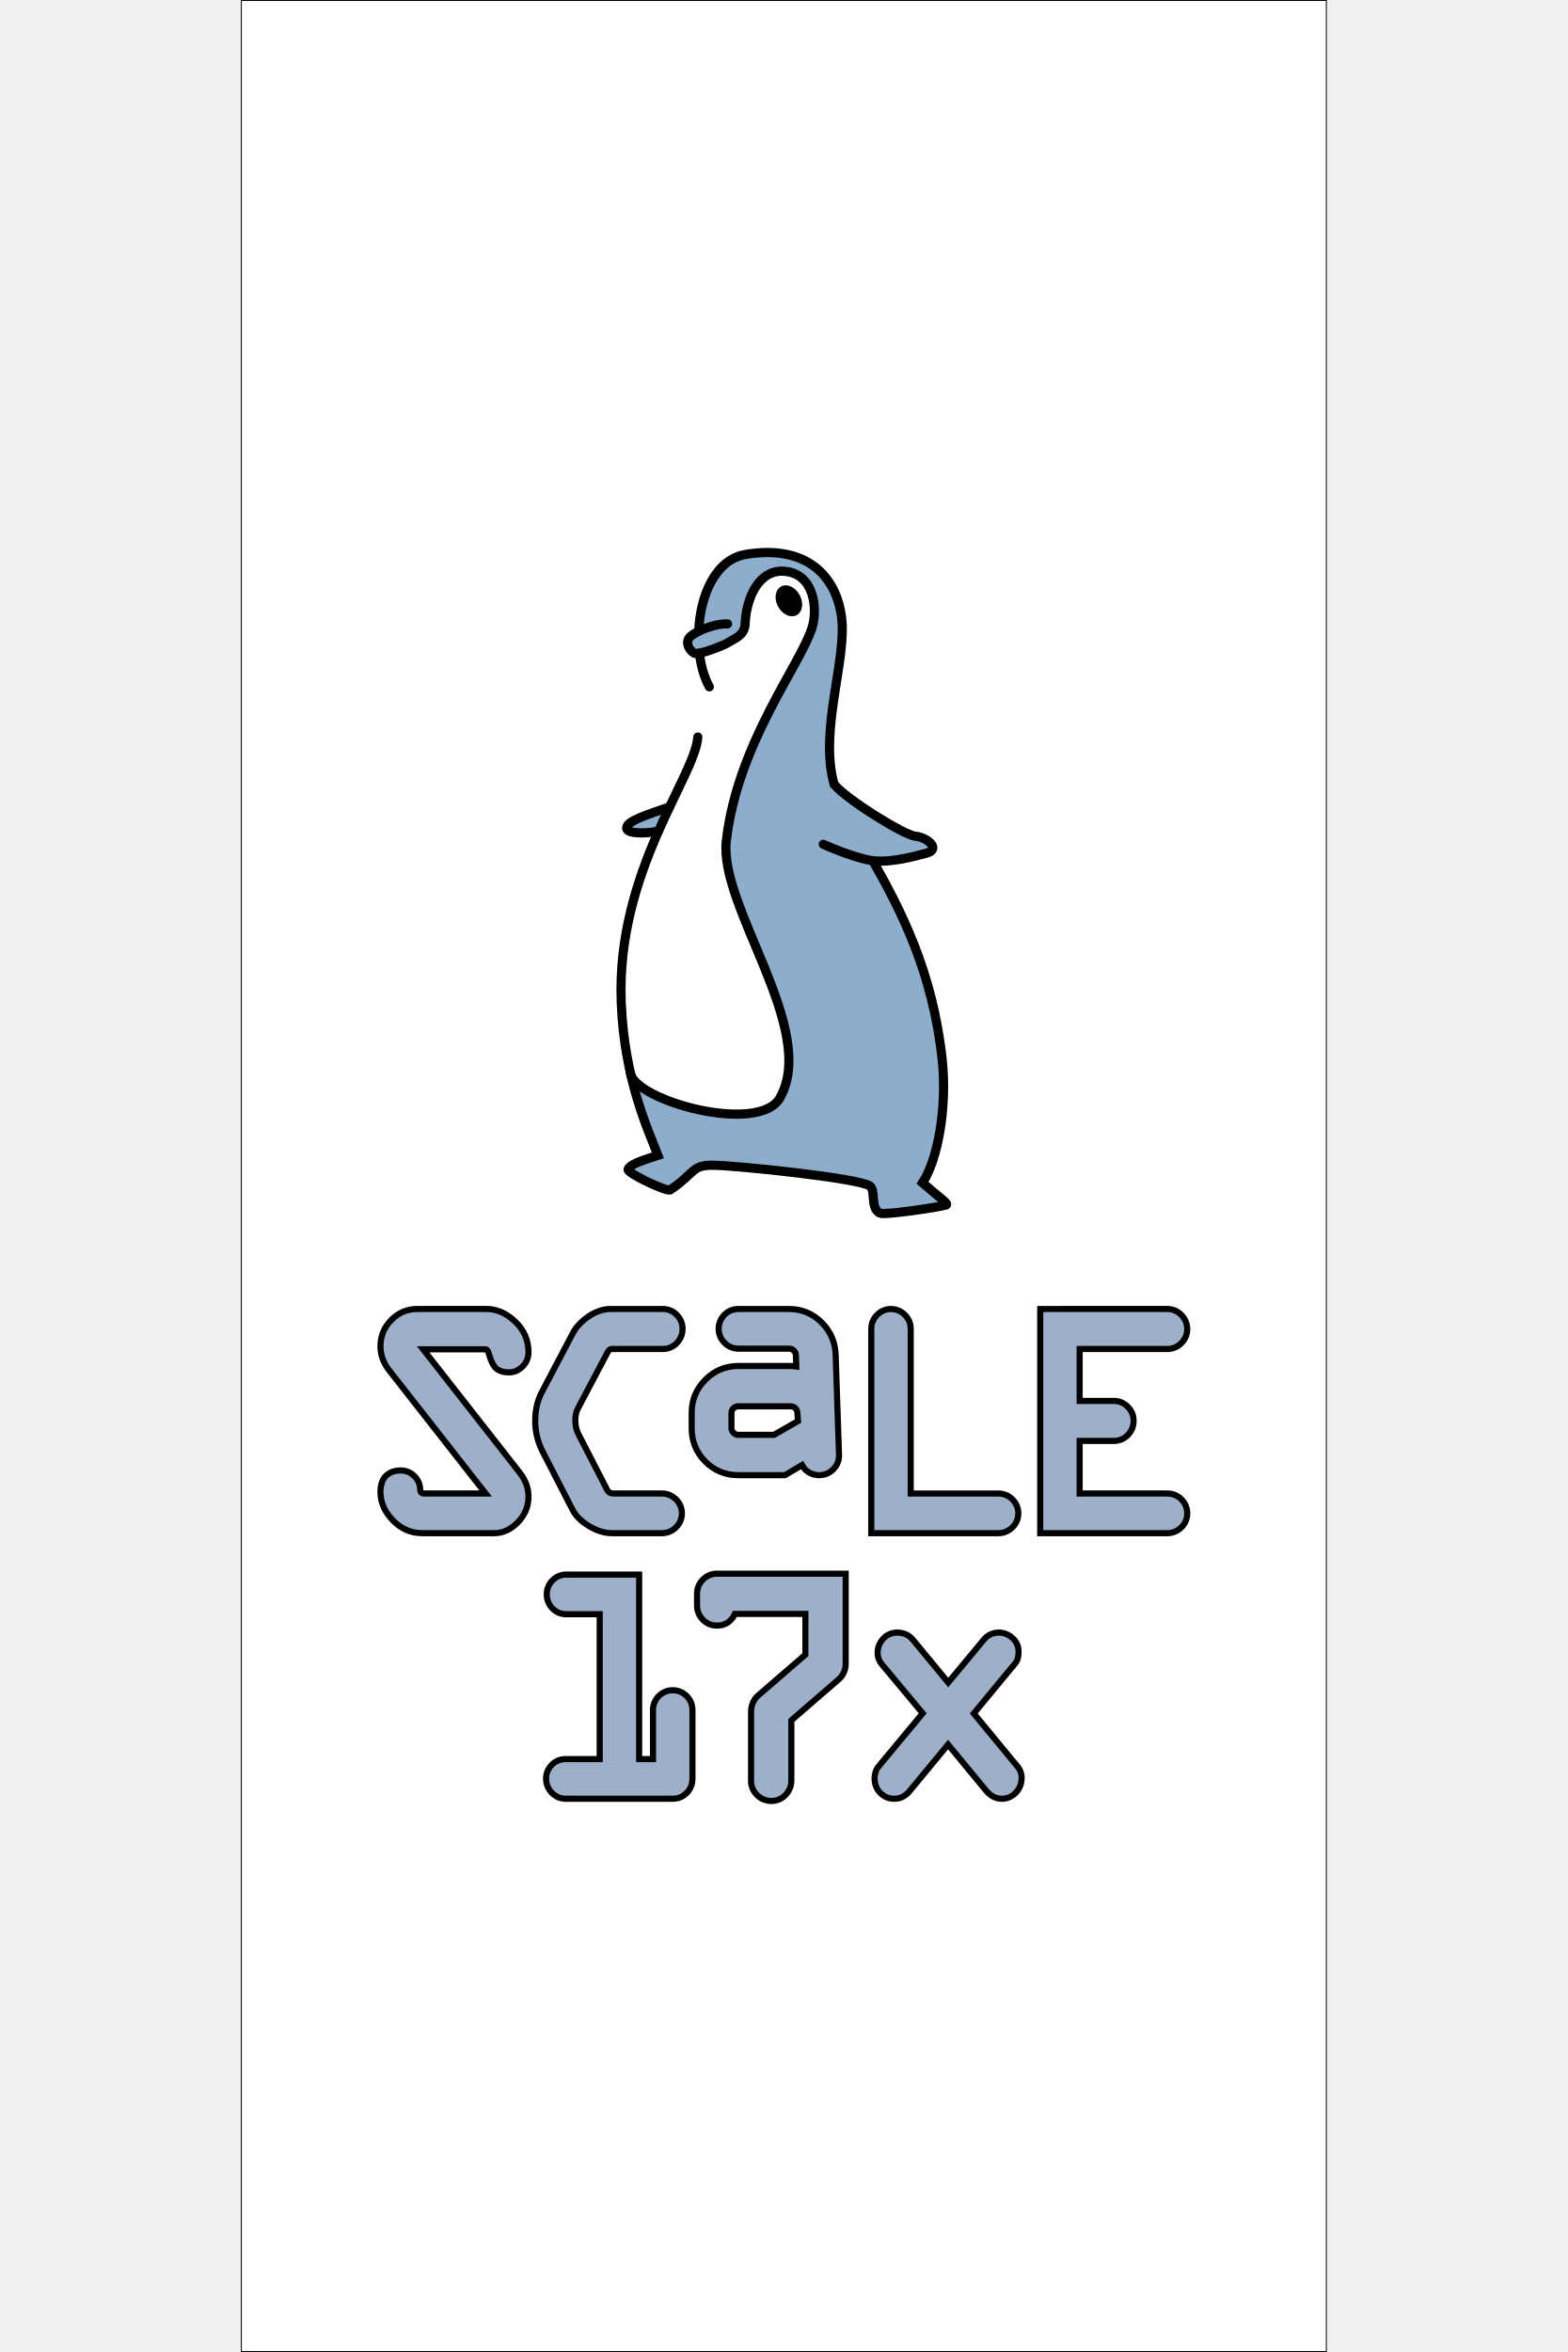
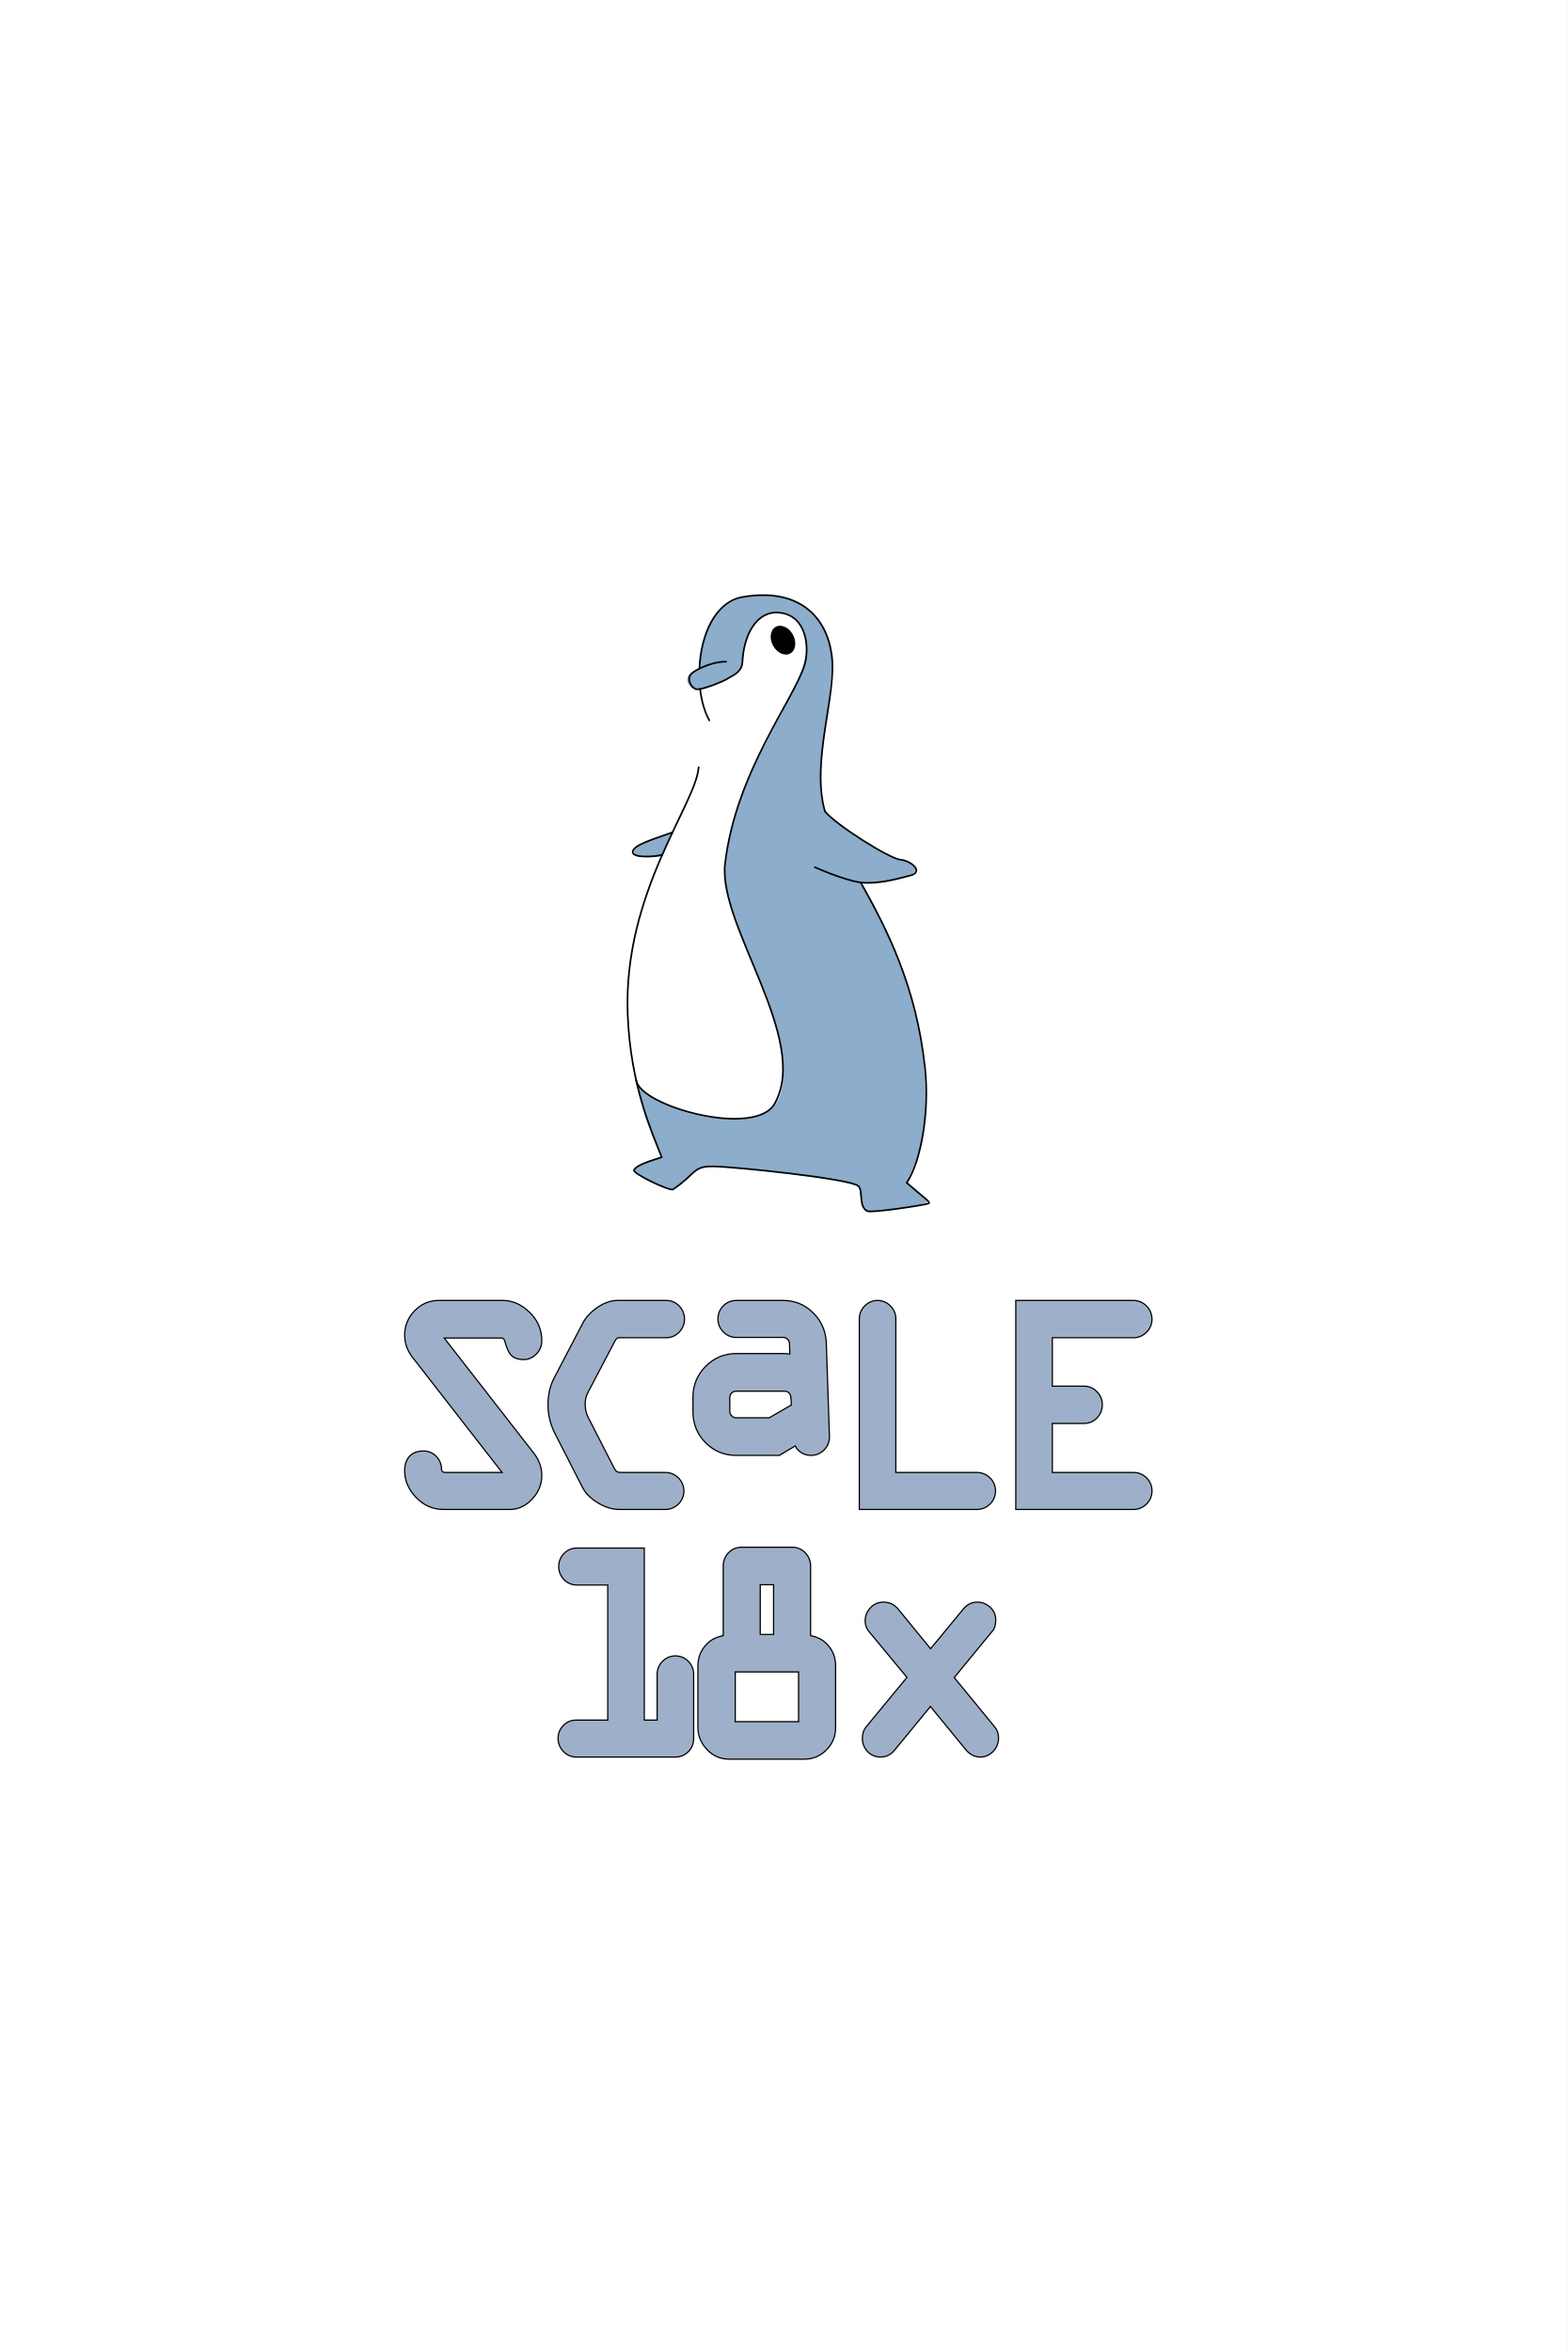
- <svg xmlns="http://www.w3.org/2000/svg" width="640" height="960" viewBox="0 0 169.333 254" version="1.1" id="svg8">
-   <defs id="defs2">
-     <clipPath clipPathUnits="userSpaceOnUse" id="clipPath24">
-       <path d="M 0,1296 H 1728 V 0 H 0 Z" id="path22-5" />
-     </clipPath>
-     <clipPath clipPathUnits="userSpaceOnUse" id="clipPath116">
-       <path d="M 0,1296 H 1728 V 0 H 0 Z" id="path114" />
-     </clipPath>
-     <clipPath clipPathUnits="userSpaceOnUse" id="clipPath162">
-       <path d="M 0,1296 H 1728 V 0 H 0 Z" id="path160" />
-     </clipPath>
-     <clipPath clipPathUnits="userSpaceOnUse" id="clipPath178">
-       <path d="M 0,1296 H 1728 V 0 H 0 Z" id="path176" />
-     </clipPath>
-     <clipPath clipPathUnits="userSpaceOnUse" id="clipPath194">
-       <path d="M 0,1296 H 1728 V 0 H 0 Z" id="path192" />
-     </clipPath>
-     <clipPath clipPathUnits="userSpaceOnUse" id="clipPath206">
-       <path d="m 1092.17,758.584 h 182.92 v -28.715 h -182.92 z" id="path204" />
-     </clipPath>
-     <clipPath clipPathUnits="userSpaceOnUse" id="clipPath210">
-       <path d="m 1092.17,758.584 h 182.92 v -28.715 h -182.92 z" id="path208" />
-     </clipPath>
-     <clipPath clipPathUnits="userSpaceOnUse" id="clipPath234">
-       <path d="m 1094.31,736.994 h 488.44 v -36.719 h -488.44 z" id="path232" />
-     </clipPath>
-     <clipPath clipPathUnits="userSpaceOnUse" id="clipPath238">
-       <path d="m 1094.31,736.994 h 488.44 v -36.719 h -488.44 z" id="path236" />
-     </clipPath>
-     <clipPath clipPathUnits="userSpaceOnUse" id="clipPath262">
-       <path d="M 1077.15,249.586 H 1252.3 V 222.103 H 1077.15 Z" id="path260" />
-     </clipPath>
-     <clipPath clipPathUnits="userSpaceOnUse" id="clipPath266">
-       <path d="M 1077.15,249.586 H 1252.3 V 222.103 H 1077.15 Z" id="path264" />
-     </clipPath>
-     <clipPath clipPathUnits="userSpaceOnUse" id="clipPath290">
-       <path d="m 1079.21,228.922 h 467.85 v -35.145 h -467.85 z" id="path288" />
-     </clipPath>
-     <clipPath clipPathUnits="userSpaceOnUse" id="clipPath294">
-       <path d="m 1079.21,228.922 h 467.85 v -35.145 h -467.85 z" id="path292" />
-     </clipPath>
-   </defs>
-   <g id="layer1" transform="translate(0,-42.99997)">
-     <g id="g107" transform="matrix(0.3940887,0,0,0.3940887,26.01519,179.9556)">
-       <rect y="-347.393" x="0.132" height="644.261" width="297.392" id="rect5943" style="fill:#ffffff;fill-opacity:1;stroke:#000000;stroke-width:0.264;stroke-opacity:1" />
-     </g>
-     <g id="Page-1" transform="matrix(0.7176421,0,0,0.7219024,40.75126,101.8399)" style="fill:none;fill-rule:evenodd;stroke:none;stroke-width:1">
-       <g id="HomePageBanner">
-         <g id="g10-0" transform="matrix(1,0,0,-1,36.53325,101.1305)">
-           <g id="g12-5" transform="matrix(1,0,0,-1,0,100.1256)">
-             <path d="m 24.937,2.885 c -0.083,-0.001 -0.163,2.69e-4 -0.248,0.004 -3.14,0.143 -4.762,2.589 -5.328,4.611 -0.615,2.195 -0.175,3.581 -0.669,4.233 -1.223,1.613 -4.652,2.971 -6.821,3.459 0,0 0.363,2.575 0.917,4.111 0.553,1.536 1.194,2.501 0.791,4.787 -0.404,2.286 -3.613,8.618 -6.19,14.106 -2.979,6.344 -7.287,15.872 -7.266,27.455 0.008,4.429 0.548,8.484 1.291,11.97 0.089,0.14 0.146,0.261 0.164,0.366 0.273,1.556 5.264,5.301 12.977,6.073 6.877,0.689 10.934,-0.516 10.895,-7.036 C 25.378,64.8 15.603,52.388 16.031,44.639 16.955,28.008 29.446,15.964 29.256,8.118 29.19,5.397 27.508,2.925 24.937,2.885 c 0,0 0,0 0,0 z" id="path14-5" style="fill:#ffffff;fill-rule:nonzero" />
-             <path d="m 22.109,0.082 c -2.826,0 -5.988,1.006 -7.67,3.194 -2.456,3.194 -2.691,8.633 -2.691,8.633 0,0 -2.355,0.748 -1.817,2.228 0.466,1.28 1.562,1.138 1.85,1.076 0.003,-0.001 0.009,-0.003 0.012,-0.004 0.039,-0.009 0.063,-0.017 0.063,-0.017 2.169,-0.488 5.598,-1.847 6.821,-3.459 0.494,-0.651 0.054,-2.037 0.669,-4.233 0.566,-2.022 2.188,-4.468 5.328,-4.611 2.713,-0.123 4.499,2.42 4.567,5.229 0.19,7.846 -12.301,19.89 -13.225,36.521 -0.428,7.749 9.347,20.162 9.419,32.385 0.039,6.52 -4.018,7.725 -10.895,7.036 -7.713,-0.772 -12.703,-4.517 -12.977,-6.073 -0.018,-0.105 -0.075,-0.226 -0.164,-0.366 1.653,7.755 4.306,12.698 4.306,12.698 0,0 -4.622,1.253 -4.487,2.165 0.097,0.656 5.557,3.119 6.202,3.03 0.732,-0.101 3.522,-3.231 4.932,-3.636 1.735,-0.498 23.578,1.975 25.298,3.127 0.503,0.337 0.111,3.16 1.211,4.001 0.572,0.437 9.539,-0.932 9.958,-1.479 0.329,-0.431 -3.288,-3.093 -3.288,-3.093 1.415,-3.302 3.12,-6.275 3.019,-14.391 -0.156,-12.626 -5.248,-25.369 -10.498,-33.793 3.059,0.587 8.883,-0.975 8.917,-2.017 0.039,-1.21 -2.187,-1.58 -3.129,-1.715 C 42.899,42.382 35.54,38.279 32.134,34.816 31.645,32.945 31.406,31.254 31.495,28.293 31.596,24.93 33.21,16.592 33.345,10.909 33.46,6.061 30.284,0.216 22.109,0.082 Z" id="path16-6" style="fill:#8cadcb;fill-rule:nonzero" />
-             <path d="m 7.325,38.343 c -2.362,0.631 -6.109,1.811 -6.123,2.963 -0.012,1.012 2.598,0.962 4.403,0.807 0.593,-1.358 1.177,-2.614 1.72,-3.77 z" id="path18-3" style="fill:#8cadcb;fill-rule:nonzero" />
-             <path d="m 38.053,46.248 c 4.228,7.431 9.029,16.639 10.441,29.761 0.77,7.152 -0.658,14.969 -2.962,18.424 2.772,2.4 4.02,3.15 3.538,3.318 -0.851,0.296 -9.28,1.553 -9.939,1.223 -1.53,-0.764 -0.593,-3.31 -1.498,-4.048 C 36.203,93.761 17.612,91.852 14.099,91.801 10.727,91.751 11.369,92.948 7.515,95.516 6.659,95.638 1.034,92.947 1.215,92.424 1.444,91.763 2.805,91.236 5.705,90.32 4.248,86.521 0.65,79.07 0.185,67.442 -0.597,47.895 11.297,33.699 11.713,27.751" id="path20-2" style="stroke:#000000;stroke-width:1.374;stroke-linecap:round" />
-             <path d="m 11.844,11.908 c 0.223,-5.407 2.557,-10.733 7.074,-11.481 9.211,-1.525 13.593,3.295 14.416,9.284 0.881,6.401 -3.416,17.086 -1.105,25.105" id="path22-6" style="stroke:#000000;stroke-width:1.374;stroke-linecap:round" />
-             <path d="M 13.45,20.235 C 12.668,18.839 12.171,17.095 11.952,15.193" id="path24-8" style="stroke:#000000;stroke-width:1.374;stroke-linecap:round" />
-             <path d="m 7.472,38.197 c -3.472,1.203 -6.47,2.105 -6.47,3.157 0,1.052 3.787,0.752 4.734,0.451" id="path26-9" style="stroke:#000000;stroke-width:1.374;stroke-linecap:round" />
-             <path d="m 16.189,10.82 c -1.311,-0.052 -3.043,0.476 -4.291,1.08 -0.636,0.308 -1.146,0.635 -1.411,0.914 -0.783,0.829 0.065,2.191 0.79,2.415 0.126,0.039 0.341,0.028 0.615,-0.019 1.3,-0.223 3.909,-1.258 4.471,-1.641 0.681,-0.464 2.258,-0.942 2.452,-2.505 0.157,-4.36 2.209,-8.418 5.933,-8.118 4.582,0.37 5.006,5.731 4.167,8.419 C 27.18,16.928 17.71,28.653 16.004,43.253 14.845,53.172 29.899,71.457 24.077,81.716 20.92,87.278 2.235,82.176 1.564,77.988" id="path28-1" style="stroke:#000000;stroke-width:1.374;stroke-linecap:round" />
-             <path d="m 32.23,34.817 c 1.74,2.175 10.516,7.619 12.253,7.769 1.736,0.151 3.944,1.954 1.577,2.556 -1.965,0.5 -5.237,1.414 -8.007,1.107 0,0 0,0 0,0 -2.899,-0.405 -7.458,-2.459 -7.458,-2.459" id="path30-4" style="stroke:#000000;stroke-width:1.374;stroke-linecap:round" />
-             <path d="M 26.613,9.496 C 25.726,9.993 24.472,9.442 23.812,8.265 23.152,7.089 23.336,5.733 24.223,5.236 c 0.887,-0.498 2.141,0.053 2.8,1.23 0.66,1.176 0.476,2.533 -0.41,3.03 z" id="path32-8" style="fill:#000000;fill-rule:nonzero" />
+ <svg xmlns="http://www.w3.org/2000/svg" width="640px" height="960px" viewBox="0 0 640 960" version="1.1" style="background: #FFFFFF;">
+   <defs />
+   <g id="Page-1" stroke="none" stroke-width="1" fill="none" fill-rule="evenodd">
+     <g id="LaunchImage_iPhone_iOS7@2x~portrait">
+       <rect id="Rectangle" fill="#FFFFFF" x="0" y="0" width="640" height="960" />
+       <g id="HomePageBanner" transform="translate(164, 240)">
+         <g id="g10-1" transform="translate(154.5984, 128.7958) scale(-1, 1) rotate(-180) translate(-154.5984, -128.7958) translate(91.7875, 0.332022)">
+           <g id="g12-3" transform="translate(62.81092, 127.5114) scale(-1, 1) rotate(-180) translate(-62.81092, -127.5114) translate(0, 0.319557)">
+             <path d="M62.653,7.34 C62.445,7.336 62.243,7.34 62.03,7.35 C54.141,7.713 50.067,13.937 48.644,19.079 C47.099,24.664 48.205,28.189 46.964,29.846 C43.892,33.948 35.277,37.403 29.828,38.646 C29.828,38.646 30.74,45.196 32.131,49.103 C33.522,53.009 35.131,55.464 34.117,61.281 C33.103,67.097 25.04,83.204 18.566,97.163 C11.081,113.301 0.257,137.538 0.309,167.003 C0.329,178.27 1.686,188.584 3.553,197.454 C3.775,197.809 3.918,198.117 3.965,198.384 C4.652,202.342 17.189,211.869 36.568,213.834 C53.847,215.585 64.039,212.522 63.942,195.935 C63.76,164.842 39.201,133.267 40.277,113.554 C42.599,71.247 73.981,40.61 73.503,20.651 C73.338,13.73 69.113,7.441 62.653,7.34 C62.653,7.34 62.653,7.34 62.653,7.34 L62.653,7.34 Z" id="path14-7" fill="#FFFFFF" fill-rule="nonzero" />
+             <path d="M55.548,0.208 C48.448,0.208 40.504,2.767 36.277,8.334 C30.107,16.46 29.515,30.295 29.515,30.295 C29.515,30.295 23.599,32.199 24.951,35.962 C26.121,39.218 28.876,38.858 29.6,38.699 C29.609,38.696 29.623,38.691 29.631,38.689 C29.729,38.666 29.79,38.646 29.79,38.646 C35.239,37.403 43.854,33.948 46.926,29.846 C48.167,28.189 47.061,24.664 48.606,19.079 C50.029,13.937 54.103,7.713 61.992,7.35 C68.808,7.037 73.295,13.507 73.466,20.651 C73.944,40.61 42.561,71.247 40.239,113.554 C39.163,133.267 63.723,164.842 63.904,195.935 C64.001,212.522 53.809,215.586 36.53,213.834 C17.151,211.869 4.614,202.343 3.927,198.384 C3.881,198.117 3.737,197.809 3.515,197.454 C7.667,217.18 14.333,229.754 14.333,229.754 C14.333,229.754 2.721,232.942 3.061,235.26 C3.305,236.929 17.022,243.196 18.644,242.969 C20.484,242.712 27.493,234.751 31.037,233.721 C35.395,232.454 90.274,238.744 94.596,241.676 C95.859,242.532 94.874,249.715 97.638,251.854 C99.075,252.966 121.604,249.483 122.656,248.091 C123.484,246.995 114.394,240.221 114.394,240.221 C117.95,231.821 122.232,224.258 121.98,203.612 C121.588,171.493 108.795,139.078 95.605,117.647 C103.291,119.14 117.923,115.168 118.008,112.517 C118.106,109.439 112.514,108.496 110.147,108.154 C107.781,107.812 89.291,97.375 80.734,88.567 C79.506,83.807 78.905,79.504 79.129,71.973 C79.382,63.419 83.439,42.206 83.777,27.751 C84.066,15.418 76.086,0.55 55.548,0.208 L55.548,0.208 Z" id="path16-8" fill="#8CADCB" fill-rule="nonzero" />
+             <path d="M18.405,97.537 C12.469,99.142 3.057,102.144 3.022,105.075 C2.991,107.649 9.548,107.523 14.083,107.128 C15.574,103.674 17.041,100.479 18.405,97.537 L18.405,97.537 Z" id="path18-8" fill="#8CADCB" fill-rule="nonzero" />
+             <path d="M95.605,117.647 C106.226,136.551 118.288,159.975 121.838,193.355 C123.773,211.547 120.184,231.433 114.394,240.221 C121.36,246.327 124.495,248.235 123.283,248.661 C121.146,249.415 99.968,252.61 98.312,251.771 C94.468,249.828 96.823,243.351 94.548,241.475 C90.957,238.511 44.25,233.655 35.422,233.526 C26.95,233.4 28.564,236.445 18.882,242.976 C16.73,243.287 2.599,236.442 3.053,235.111 C3.627,233.431 7.048,232.088 14.334,229.759 C10.673,220.095 1.633,201.14 0.466,171.561 C-1.499,121.838 28.383,85.725 29.428,70.595" id="path20-3" stroke="#000000" stroke-width="0.685" stroke-linecap="round" />
+             <path d="M29.758,30.293 C30.318,16.539 36.183,2.989 47.531,1.088 C70.673,-2.79 81.682,9.471 83.75,24.705 C85.963,40.987 75.169,68.169 80.975,88.569" id="path22-8" stroke="#000000" stroke-width="0.685" stroke-linecap="round" />
+             <path d="M33.791,51.474 C31.827,47.924 30.579,43.487 30.028,38.649" id="path24-1" stroke="#000000" stroke-width="0.685" stroke-linecap="round" />
+             <path d="M18.773,97.168 C10.05,100.227 2.517,102.523 2.517,105.199 C2.517,107.876 12.032,107.11 14.412,106.346" id="path26-5" stroke="#000000" stroke-width="0.685" stroke-linecap="round" />
+             <path d="M40.673,27.525 C37.38,27.392 33.028,28.737 29.893,30.273 C28.294,31.055 27.013,31.888 26.349,32.599 C24.382,34.706 26.513,38.173 28.334,38.742 C28.65,38.841 29.19,38.814 29.879,38.695 C33.144,38.128 39.699,35.493 41.113,34.519 C42.825,33.34 46.787,32.124 47.273,28.147 C47.668,17.057 52.822,6.732 62.18,7.496 C73.692,8.437 74.757,22.075 72.648,28.911 C68.287,43.061 44.495,72.889 40.21,110.029 C37.297,135.261 75.12,181.774 60.492,207.872 C52.561,222.022 5.616,209.043 3.93,198.389" id="path28-3" stroke="#000000" stroke-width="0.685" stroke-linecap="round" />
+             <path d="M80.975,88.569 C85.347,94.101 107.396,107.949 111.759,108.331 C116.12,108.715 121.669,113.303 115.722,114.832 C110.785,116.104 102.564,118.429 95.605,117.647 C95.605,117.647 95.605,117.647 95.605,117.647 C88.321,116.616 76.866,111.391 76.866,111.391" id="path30-5" stroke="#000000" stroke-width="0.685" stroke-linecap="round" />
+             <path d="M66.863,24.156 C64.636,25.42 61.484,24.02 59.826,21.026 C58.167,18.034 58.631,14.584 60.858,13.32 C63.085,12.054 66.236,13.455 67.893,16.448 C69.552,19.441 69.09,22.891 66.863,24.156 L66.863,24.156 Z" id="path32-4" fill="#000000" fill-rule="nonzero" />
          </g>
        </g>
-         <g id="g5611-8" transform="translate(0,113.767)" style="fill:#9eb0c9;fill-rule:nonzero;stroke:#000000;stroke-width:0.919">
-           <g id="g5585-7">
-             <g id="g26-1" transform="matrix(1,0,0,-1,0.298367,34.41642)">
-               <path d="M 5.711,33.87 C 4.189,33.87 2.871,33.311 1.794,32.209 0.723,31.113 0.18,29.8 0.18,28.305 c 0,-1.28 0.423,-2.471 1.258,-3.542 0,0 13.937,-17.685 14.574,-18.494 -1.323,0 -9.255,-0.002 -9.255,-0.002 -0.246,0 -0.361,0.08 -0.441,0.157 -0.09,0.087 -0.15,0.185 -0.15,0.381 0,0.771 -0.294,1.477 -0.85,2.042 -0.561,0.57 -1.277,0.87 -2.072,0.87 -1.947,0 -3.065,-1.167 -3.065,-3.201 0,-1.557 0.627,-2.99 1.862,-4.257 C 3.283,0.982 4.773,0.335 6.47,0.335 h 10.824 c 1.335,0 2.545,0.557 3.597,1.655 1.042,1.087 1.57,2.369 1.57,3.811 0,1.263 -0.431,2.454 -1.282,3.541 0,0 -13.916,17.663 -14.572,18.496 h 9.244 c 0.27,0 0.473,-0.041 0.615,-0.555 0.275,-0.997 0.566,-1.658 0.916,-2.082 0.446,-0.539 1.17,-0.812 2.154,-0.812 0.753,0 1.435,0.292 2.026,0.87 0.589,0.575 0.899,1.316 0.899,2.142 0,1.794 -0.678,3.342 -2.014,4.599 -1.32,1.242 -2.761,1.872 -4.283,1.872 z" id="path28-2-9" />
+         <g id="g5611-3" transform="translate(0, 289.4046)" stroke-width="0.5" stroke="#000000" fill="#9EB0C9" fill-rule="nonzero">
+           <g id="g5585-6">
+             <g id="g26-5" transform="translate(29.64265, 44.30453) scale(-1, 1) rotate(-180) translate(-29.64265, -44.30453) translate(0.749628, 1.059304)">
+               <path d="M14.349,86.16 C10.523,86.16 7.213,84.737 4.506,81.934 C1.816,79.147 0.452,75.806 0.452,72.003 C0.452,68.748 1.515,65.717 3.611,62.993 C3.611,62.993 38.626,18.004 40.228,15.947 C36.903,15.947 16.976,15.941 16.976,15.941 C16.358,15.941 16.068,16.144 15.868,16.34 C15.641,16.561 15.492,16.811 15.492,17.308 C15.492,19.271 14.753,21.066 13.357,22.504 C11.948,23.954 10.147,24.718 8.151,24.718 C3.258,24.718 0.452,21.75 0.452,16.575 C0.452,12.613 2.026,8.968 5.129,5.745 C8.248,2.498 11.993,0.851 16.256,0.851 L43.451,0.851 C46.805,0.851 49.845,2.267 52.489,5.06 C55.106,7.826 56.434,11.086 56.434,14.754 C56.434,17.967 55.35,20.997 53.214,23.762 C53.214,23.762 18.251,68.694 16.604,70.812 L39.829,70.812 C40.508,70.812 41.017,70.708 41.372,69.399 C42.063,66.862 42.794,65.181 43.673,64.102 C44.793,62.731 46.614,62.035 49.085,62.035 C50.979,62.035 52.69,62.778 54.174,64.249 C55.653,65.713 56.434,67.596 56.434,69.698 C56.434,74.263 54.731,78.199 51.375,81.399 C48.058,84.558 44.437,86.16 40.613,86.16 L14.349,86.16 Z" id="path28-2-9" />
            </g>
-             <g id="g30-3" transform="matrix(1,0,0,-1,23.64387,34.41642)">
-               <path d="m 11.422,33.87 c -1.065,0 -2.16,-0.372 -3.255,-1.106 C 7.102,32.049 6.301,31.201 5.783,30.242 L 1.117,21.415 C 0.46,20.191 0.125,18.733 0.125,17.09 c 0,-1.487 0.345,-2.955 1.024,-4.365 l 4.627,-8.94 C 6.26,2.876 7.094,2.068 8.259,1.376 9.422,0.685 10.582,0.335 11.707,0.335 h 7.485 c 0.8,0 1.529,0.295 2.109,0.853 0.591,0.569 0.903,1.299 0.903,2.113 0,0.813 -0.313,1.544 -0.905,2.112 C 20.71,5.98 19.999,6.267 19.189,6.267 H 11.955 C 11.421,6.264 11.109,6.466 10.875,6.967 L 6.643,15.139 c -0.309,0.583 -0.469,1.266 -0.481,2.041 -3.808e-4,0.707 0.136,1.329 0.406,1.836 l 4.401,8.287 c 0.313,0.593 0.567,0.586 0.675,0.584 h 7.688 c 0.816,0 1.548,0.312 2.118,0.903 0.56,0.582 0.856,1.312 0.856,2.112 0,0.788 -0.297,1.507 -0.859,2.081 -0.567,0.58 -1.295,0.887 -2.106,0.887 z" id="path32-7-1" />
+             <g id="g30-5" transform="translate(88.29676, 44.30453) scale(-1, 1) rotate(-180) translate(-88.29676, -44.30453) translate(59.40373, 1.059304)">
+               <path d="M28.698,86.16 C26.023,86.16 23.272,85.214 20.521,83.346 C17.844,81.527 15.83,79.369 14.531,76.931 L2.807,54.477 C1.156,51.362 0.314,47.654 0.314,43.475 C0.314,39.691 1.179,35.958 2.886,32.372 L14.511,9.63 C15.728,7.316 17.823,5.261 20.75,3.5 C23.672,1.744 26.587,0.851 29.413,0.851 L48.218,0.851 C50.228,0.851 52.059,1.601 53.516,3.021 C55.001,4.468 55.786,6.326 55.786,8.397 C55.786,10.466 55,12.324 53.513,13.771 C52.032,15.212 50.247,15.941 48.21,15.941 L30.037,15.941 C28.694,15.934 27.911,16.45 27.322,17.723 L16.69,38.511 C15.913,39.994 15.51,41.731 15.481,43.704 C15.48,45.502 15.824,47.085 16.502,48.374 L27.558,69.454 C28.345,70.964 28.982,70.946 29.254,70.94 L48.569,70.94 C50.62,70.94 52.459,71.735 53.89,73.238 C55.298,74.719 56.042,76.576 56.042,78.609 C56.042,80.613 55.296,82.444 53.883,83.904 C52.457,85.38 50.628,86.16 48.591,86.16 L28.698,86.16 Z" id="path32-7-4" />
            </g>
-             <g id="g34-1" transform="matrix(1,0,0,-1,47.14646,25.53046)">
-               <path d="m 6.473,6.47 -0.002,7.611e-4 c -0.214,0.213 -0.309,0.433 -0.309,0.711 v 2.222 c 0,0.296 0.092,0.518 0.299,0.723 0.208,0.207 0.434,0.3 0.734,0.3 h 7.866 c 0.297,0 0.519,-0.09 0.72,-0.291 0.205,-0.206 0.305,-0.455 0.314,-0.781 0,0 0.043,-0.62 0.079,-1.135 C 15.41,7.782 12.92,6.359 12.571,6.159 H 7.195 c -0.284,0 -0.507,0.096 -0.722,0.311 z m 0.732,18.514 c -0.807,0 -1.534,-0.3 -2.102,-0.867 -0.567,-0.567 -0.866,-1.292 -0.866,-2.099 0,-0.792 0.304,-1.515 0.878,-2.089 0.575,-0.574 1.298,-0.878 2.09,-0.878 h 7.615 c 0.303,0 0.532,-0.093 0.744,-0.301 0.206,-0.204 0.299,-0.427 0.299,-0.722 0,0 0.029,-0.84 0.056,-1.642 -0.327,0.047 -0.616,0.072 -0.859,0.072 H 7.203 C 5.275,16.459 3.604,15.769 2.237,14.407 0.869,13.044 0.176,11.38 0.176,9.458 V 7.127 c 0,-1.936 0.688,-3.607 2.044,-4.961 C 3.576,0.812 5.247,0.126 7.187,0.126 h 7.024 c 0,0 1.591,0.93 2.586,1.513 0.136,-0.233 0.26,-0.471 0.463,-0.667 0.581,-0.561 1.296,-0.847 2.126,-0.847 0.789,0 1.508,0.296 2.082,0.856 0.581,0.566 0.888,1.293 0.888,2.102 L 21.848,18.066 c -0.054,1.921 -0.765,3.573 -2.112,4.905 -1.351,1.336 -3.005,2.013 -4.915,2.013 z" id="path36-4" />
+             <g id="g34-9" transform="translate(147.3455, 33.14737) scale(-1, 1) rotate(-180) translate(-147.3455, -33.14737) translate(118.4525, 1.349411)">
+               <path d="M16.262,16.457 L16.258,16.459 C15.721,17.001 15.481,17.56 15.481,18.269 L15.481,23.92 C15.481,24.673 15.713,25.238 16.231,25.76 C16.755,26.285 17.323,26.522 18.077,26.522 L37.839,26.522 C38.586,26.522 39.143,26.293 39.647,25.781 C40.161,25.257 40.413,24.624 40.436,23.794 C40.436,23.794 40.544,22.217 40.635,20.907 C38.716,19.796 32.461,16.176 31.585,15.667 L18.077,15.667 C17.363,15.667 16.803,15.911 16.262,16.457 Z M18.102,63.555 C16.074,63.555 14.248,62.793 12.821,61.35 C11.398,59.908 10.645,58.063 10.645,56.011 C10.645,53.995 11.408,52.158 12.852,50.698 C14.295,49.238 16.112,48.465 18.102,48.465 L37.233,48.465 C37.996,48.465 38.571,48.228 39.102,47.699 C39.62,47.179 39.852,46.611 39.852,45.863 C39.852,45.863 39.925,43.726 39.994,41.687 C39.171,41.806 38.446,41.87 37.835,41.87 L18.097,41.87 C13.253,41.87 9.055,40.114 5.621,36.649 C2.184,33.183 0.441,28.948 0.441,24.059 L0.441,18.129 C0.441,13.204 2.17,8.955 5.577,5.509 C8.983,2.065 13.182,0.319 18.058,0.319 L35.706,0.319 C35.706,0.319 39.704,2.686 42.203,4.17 C42.543,3.577 42.857,2.972 43.367,2.473 C44.826,1.046 46.623,0.319 48.708,0.319 C50.689,0.319 52.498,1.072 53.938,2.496 C55.397,3.934 56.168,5.784 56.168,7.843 L54.891,45.956 C54.754,50.844 52.968,55.046 49.585,58.435 C46.19,61.833 42.035,63.555 37.237,63.555 L18.102,63.555 Z" id="path36-1" />
            </g>
-             <g id="g38-9" transform="matrix(1,0,0,-1,74.09134,34.14957)">
-               <path d="M 1.142,32.728 C 0.566,32.155 0.262,31.435 0.262,30.643 V 0.068 H 19.38 c 0.8,0 1.529,0.295 2.109,0.853 0.591,0.569 0.903,1.3 0.903,2.113 0,0.812 -0.313,1.542 -0.902,2.111 -0.579,0.559 -1.309,0.855 -2.109,0.855 H 6.198 V 30.644 c 0,0.79 -0.304,1.51 -0.881,2.084 -0.575,0.573 -1.296,0.875 -2.087,0.875 -0.791,0 -1.513,-0.302 -2.088,-0.875" id="path40-5" />
+             <g id="g38-7" transform="translate(215.0428, 43.6257) scale(-1, 1) rotate(-180) translate(-215.0428, -43.6257) translate(186.1498, 0.380477)">
+               <path d="M2.87,83.255 C1.422,81.797 0.658,79.966 0.658,77.951 L0.658,0.172 L48.692,0.172 C50.701,0.172 52.533,0.923 53.99,2.343 C55.474,3.791 56.259,5.65 56.259,7.719 C56.259,9.784 55.474,11.641 53.992,13.089 C52.536,14.51 50.703,15.263 48.694,15.263 L15.571,15.263 L15.571,77.953 C15.571,79.964 14.807,81.795 13.359,83.255 C11.914,84.713 10.102,85.481 8.115,85.481 C6.128,85.481 4.314,84.713 2.87,83.255" id="path40-5" />
            </g>
-             <g id="g42-9" transform="matrix(1,0,0,-1,99.60082,34.41642)">
-               <path d="M 1.142,33.87 H 0.18 V 0.335 H 19.298 c 0.799,0 1.528,0.295 2.109,0.853 0.59,0.569 0.902,1.3 0.902,2.113 0,0.809 -0.305,1.536 -0.883,2.105 C 20.853,5.969 20.134,6.267 19.347,6.267 H 6.115 v 7.87 h 5.153 c 0.811,0 1.541,0.306 2.109,0.886 0.563,0.574 0.861,1.31 0.861,2.129 0,0.792 -0.304,1.515 -0.88,2.09 -0.575,0.574 -1.298,0.878 -2.09,0.878 H 6.115 v 7.768 h 13.184 c 0.803,0 1.535,0.302 2.115,0.873 0.585,0.577 0.895,1.301 0.895,2.095 0,0.806 -0.307,1.541 -0.888,2.124 -0.583,0.584 -1.317,0.892 -2.123,0.892 z" id="path44-0" />
+             <g id="g42-5" transform="translate(279.1338, 44.30453) scale(-1, 1) rotate(-180) translate(-279.1338, -44.30453) translate(250.2408, 1.059304)">
+               <path d="M2.87,86.16 L0.452,86.16 L0.452,0.851 L48.486,0.851 C50.494,0.851 52.324,1.601 53.784,3.021 C55.267,4.47 56.05,6.328 56.05,8.397 C56.05,10.454 55.284,12.305 53.832,13.752 C52.392,15.185 50.585,15.941 48.607,15.941 L15.365,15.941 L15.365,35.96 L28.311,35.96 C30.35,35.96 32.183,36.738 33.609,38.213 C35.023,39.672 35.772,41.546 35.772,43.63 C35.772,45.645 35.007,47.484 33.562,48.945 C32.117,50.406 30.301,51.18 28.311,51.18 L15.365,51.18 L15.365,70.94 L48.488,70.94 C50.505,70.94 52.344,71.708 53.802,73.16 C55.273,74.628 56.05,76.469 56.05,78.488 C56.05,80.54 55.278,82.408 53.82,83.89 C52.354,85.376 50.511,86.16 48.486,86.16 L2.87,86.16 Z" id="path44-4" />
            </g>
          </g>
-           <g id="g5592-9" transform="translate(24.86567,39.53398)">
-             <g id="g46-3" transform="matrix(1,0,0,-1,0.261116,34.61094)">
-               <path d="M 13.326,33.87 H 3.334 c -0.804,0 -1.528,-0.3 -2.092,-0.87 -0.562,-0.566 -0.859,-1.291 -0.859,-2.096 0,-0.806 0.295,-1.53 0.855,-2.097 0.562,-0.569 1.284,-0.87 2.087,-0.87 H 8.352 V 6.267 H 3.226 C 2.426,6.267 1.706,5.972 1.145,5.414 0.58,4.855 0.281,4.14 0.281,3.349 c 0,-0.812 0.286,-1.521 0.849,-2.109 C 1.696,0.648 2.426,0.335 3.239,0.335 H 19.351 c 0.805,0 1.529,0.298 2.094,0.863 0.566,0.566 0.864,1.29 0.864,2.095 V 13.609 c 0,0.805 -0.3,1.529 -0.868,2.096 -0.568,0.564 -1.293,0.862 -2.099,0.862 -0.81,0 -1.538,-0.305 -2.106,-0.88 -0.564,-0.572 -0.862,-1.289 -0.862,-2.075 V 6.267 h -2.086 v 27.603 z" id="path48-4" />
+           <g id="g5592-1" transform="translate(62.47343, 100.568)">
+             <g id="g46-8" transform="translate(29.54906, 44.79934) scale(-1, 1) rotate(-180) translate(-29.54906, -44.79934) translate(0.656037, 1.554121)">
+               <path d="M33.481,86.16 L8.376,86.16 C6.357,86.16 4.538,85.396 3.12,83.948 C1.708,82.507 0.962,80.663 0.962,78.615 C0.962,76.566 1.704,74.723 3.111,73.281 C4.524,71.833 6.337,71.069 8.355,71.069 L20.985,71.069 L20.985,15.941 L8.105,15.941 C6.096,15.941 4.287,15.192 2.876,13.773 C1.457,12.351 0.706,10.532 0.706,8.518 C0.706,6.453 1.425,4.65 2.84,3.152 C4.262,1.649 6.094,0.851 8.139,0.851 L48.618,0.851 C50.64,0.851 52.459,1.609 53.879,3.048 C55.301,4.487 56.05,6.33 56.05,8.376 L56.05,34.619 C56.05,36.666 55.296,38.509 53.868,39.951 C52.442,41.386 50.619,42.144 48.596,42.144 C46.561,42.144 44.732,41.368 43.305,39.905 C41.888,38.451 41.139,36.627 41.139,34.626 L41.139,15.941 L35.898,15.941 L35.898,86.16 L33.481,86.16 Z" id="path48-8" />
            </g>
-             <path d="M 44.661,34.611 H 26.265 c -0.818,0 -1.553,-0.304 -2.127,-0.881 -0.573,-0.574 -0.877,-1.311 -0.877,-2.129 v -1.744 c 0,-0.82 0.304,-1.556 0.879,-2.131 0.575,-0.575 1.311,-0.879 2.129,-0.879 1.257,0 2.173,0.634 2.687,1.749 H 39.57 v -6.093 c -0.619,-0.531 -7.106,-6.109 -7.106,-6.109 -0.489,-0.419 -1.073,-1.199 -1.073,-2.528 V 3.616 c 0,-0.806 0.315,-1.539 0.911,-2.123 0.588,-0.576 1.331,-0.882 2.147,-0.882 0.826,0 1.568,0.316 2.143,0.916 0.566,0.589 0.866,1.329 0.866,2.14 v 9.01 c 0.618,0.531 7.089,6.093 7.089,6.093 0.715,0.622 1.09,1.445 1.09,2.384 v 13.457 z" id="path70" transform="matrix(1,0,0,-1,0,35.22187)" />
-             <g id="g82-0" transform="matrix(1,0,0,-1,49.73922,34.37841)">
-               <path d="m 16.753,23.975 c 0,0 -4.275,-5.117 -5.421,-6.488 -1.137,1.37 -5.298,6.383 -5.298,6.383 -0.597,0.714 -1.414,1.09 -2.363,1.09 -0.861,0 -1.61,-0.328 -2.164,-0.953 -0.533,-0.598 -0.804,-1.29 -0.804,-2.054 0,-0.677 0.248,-1.312 0.718,-1.834 0,0 5.188,-6.188 6.066,-7.235 C 6.599,11.821 0.85,4.939 0.85,4.939 0.45,4.464 0.246,3.847 0.246,3.109 c 0,-0.813 0.291,-1.545 0.84,-2.117 0.559,-0.583 1.293,-0.89 2.122,-0.89 0.932,0 1.747,0.417 2.356,1.207 0,0 4.58,5.504 5.742,6.901 1.162,-1.4 5.751,-6.928 5.751,-6.928 0.639,-0.771 1.455,-1.18 2.359,-1.18 0.775,0 1.493,0.309 2.075,0.895 0.579,0.585 0.886,1.346 0.886,2.202 0,0.679 -0.225,1.29 -0.65,1.765 0,0 -5.675,6.837 -6.553,7.895 0.873,1.05 6.243,7.504 6.243,7.504 0.329,0.361 0.503,0.939 0.503,1.733 0,0.835 -0.335,1.561 -0.967,2.099 -0.595,0.508 -1.277,0.765 -2.026,0.765 -0.854,0 -1.605,-0.341 -2.173,-0.985" id="path84-7" />
+             <g id="g82-3" transform="translate(153.8597, 55.65511) scale(-1, 1) rotate(-180) translate(-153.8597, -55.65511) translate(124.9666, 23.85715)">
+               <path d="M42.09,60.989 C42.09,60.989 31.35,47.973 28.47,44.484 C25.613,47.97 15.16,60.721 15.16,60.721 C13.659,62.538 11.606,63.495 9.222,63.495 C7.059,63.495 5.177,62.659 3.785,61.071 C2.446,59.549 1.766,57.79 1.766,55.846 C1.766,54.124 2.39,52.509 3.57,51.182 C3.57,51.182 16.605,35.441 18.81,32.776 C16.58,30.071 2.135,12.565 2.135,12.565 C1.131,11.356 0.617,9.786 0.617,7.909 C0.617,5.84 1.347,3.978 2.726,2.524 C4.131,1.042 5.975,0.259 8.058,0.259 C10.399,0.259 12.447,1.32 13.977,3.329 C13.977,3.329 25.483,17.331 28.402,20.885 C31.321,17.325 42.852,3.261 42.852,3.261 C44.457,1.299 46.508,0.259 48.778,0.259 C50.725,0.259 52.528,1.046 53.991,2.535 C55.447,4.023 56.217,5.96 56.217,8.138 C56.217,9.866 55.652,11.419 54.584,12.627 C54.584,12.627 40.326,30.018 38.12,32.711 C40.314,35.381 53.804,51.8 53.804,51.8 C54.632,52.719 55.069,54.189 55.069,56.209 C55.069,58.333 54.228,60.18 52.638,61.549 C51.142,62.842 49.429,63.495 47.549,63.495 C45.404,63.495 43.517,62.628 42.09,60.989" id="path84-5" />
            </g>
+             <path d="M99.543,16.851 L73.685,16.851 L73.685,37.151 L99.543,37.151 L99.543,16.851 Z M89.332,52.45 L83.896,52.45 L83.896,72.75 L89.332,72.75 L89.332,52.45 Z M76.301,88.051 C74.205,88.051 72.346,87.272 70.926,85.793 C69.526,84.335 68.785,82.472 68.785,80.405 L68.785,51.978 C66.345,51.505 64.085,50.564 62.216,48.695 C59.716,46.196 58.445,43.151 58.445,39.653 L58.445,14.469 C58.445,11.122 59.682,8.108 62.116,5.512 C64.578,2.884 67.631,1.549 71.182,1.549 L102.038,1.549 C105.438,1.549 108.421,2.813 110.902,5.309 C113.391,7.809 114.653,10.85 114.653,14.347 L114.653,39.653 C114.653,43.242 113.379,46.311 110.869,48.775 C109.015,50.588 106.808,51.509 104.443,51.978 L104.443,80.405 C104.443,82.482 103.684,84.351 102.253,85.812 C100.814,87.278 98.973,88.051 96.926,88.051 L76.301,88.051 Z" id="path72" transform="translate(86.54875, 44.79998) scale(1, -1) translate(-86.54875, -44.79998) " />
          </g>
        </g>
      </g>
    </g>
  </g>
</svg>
